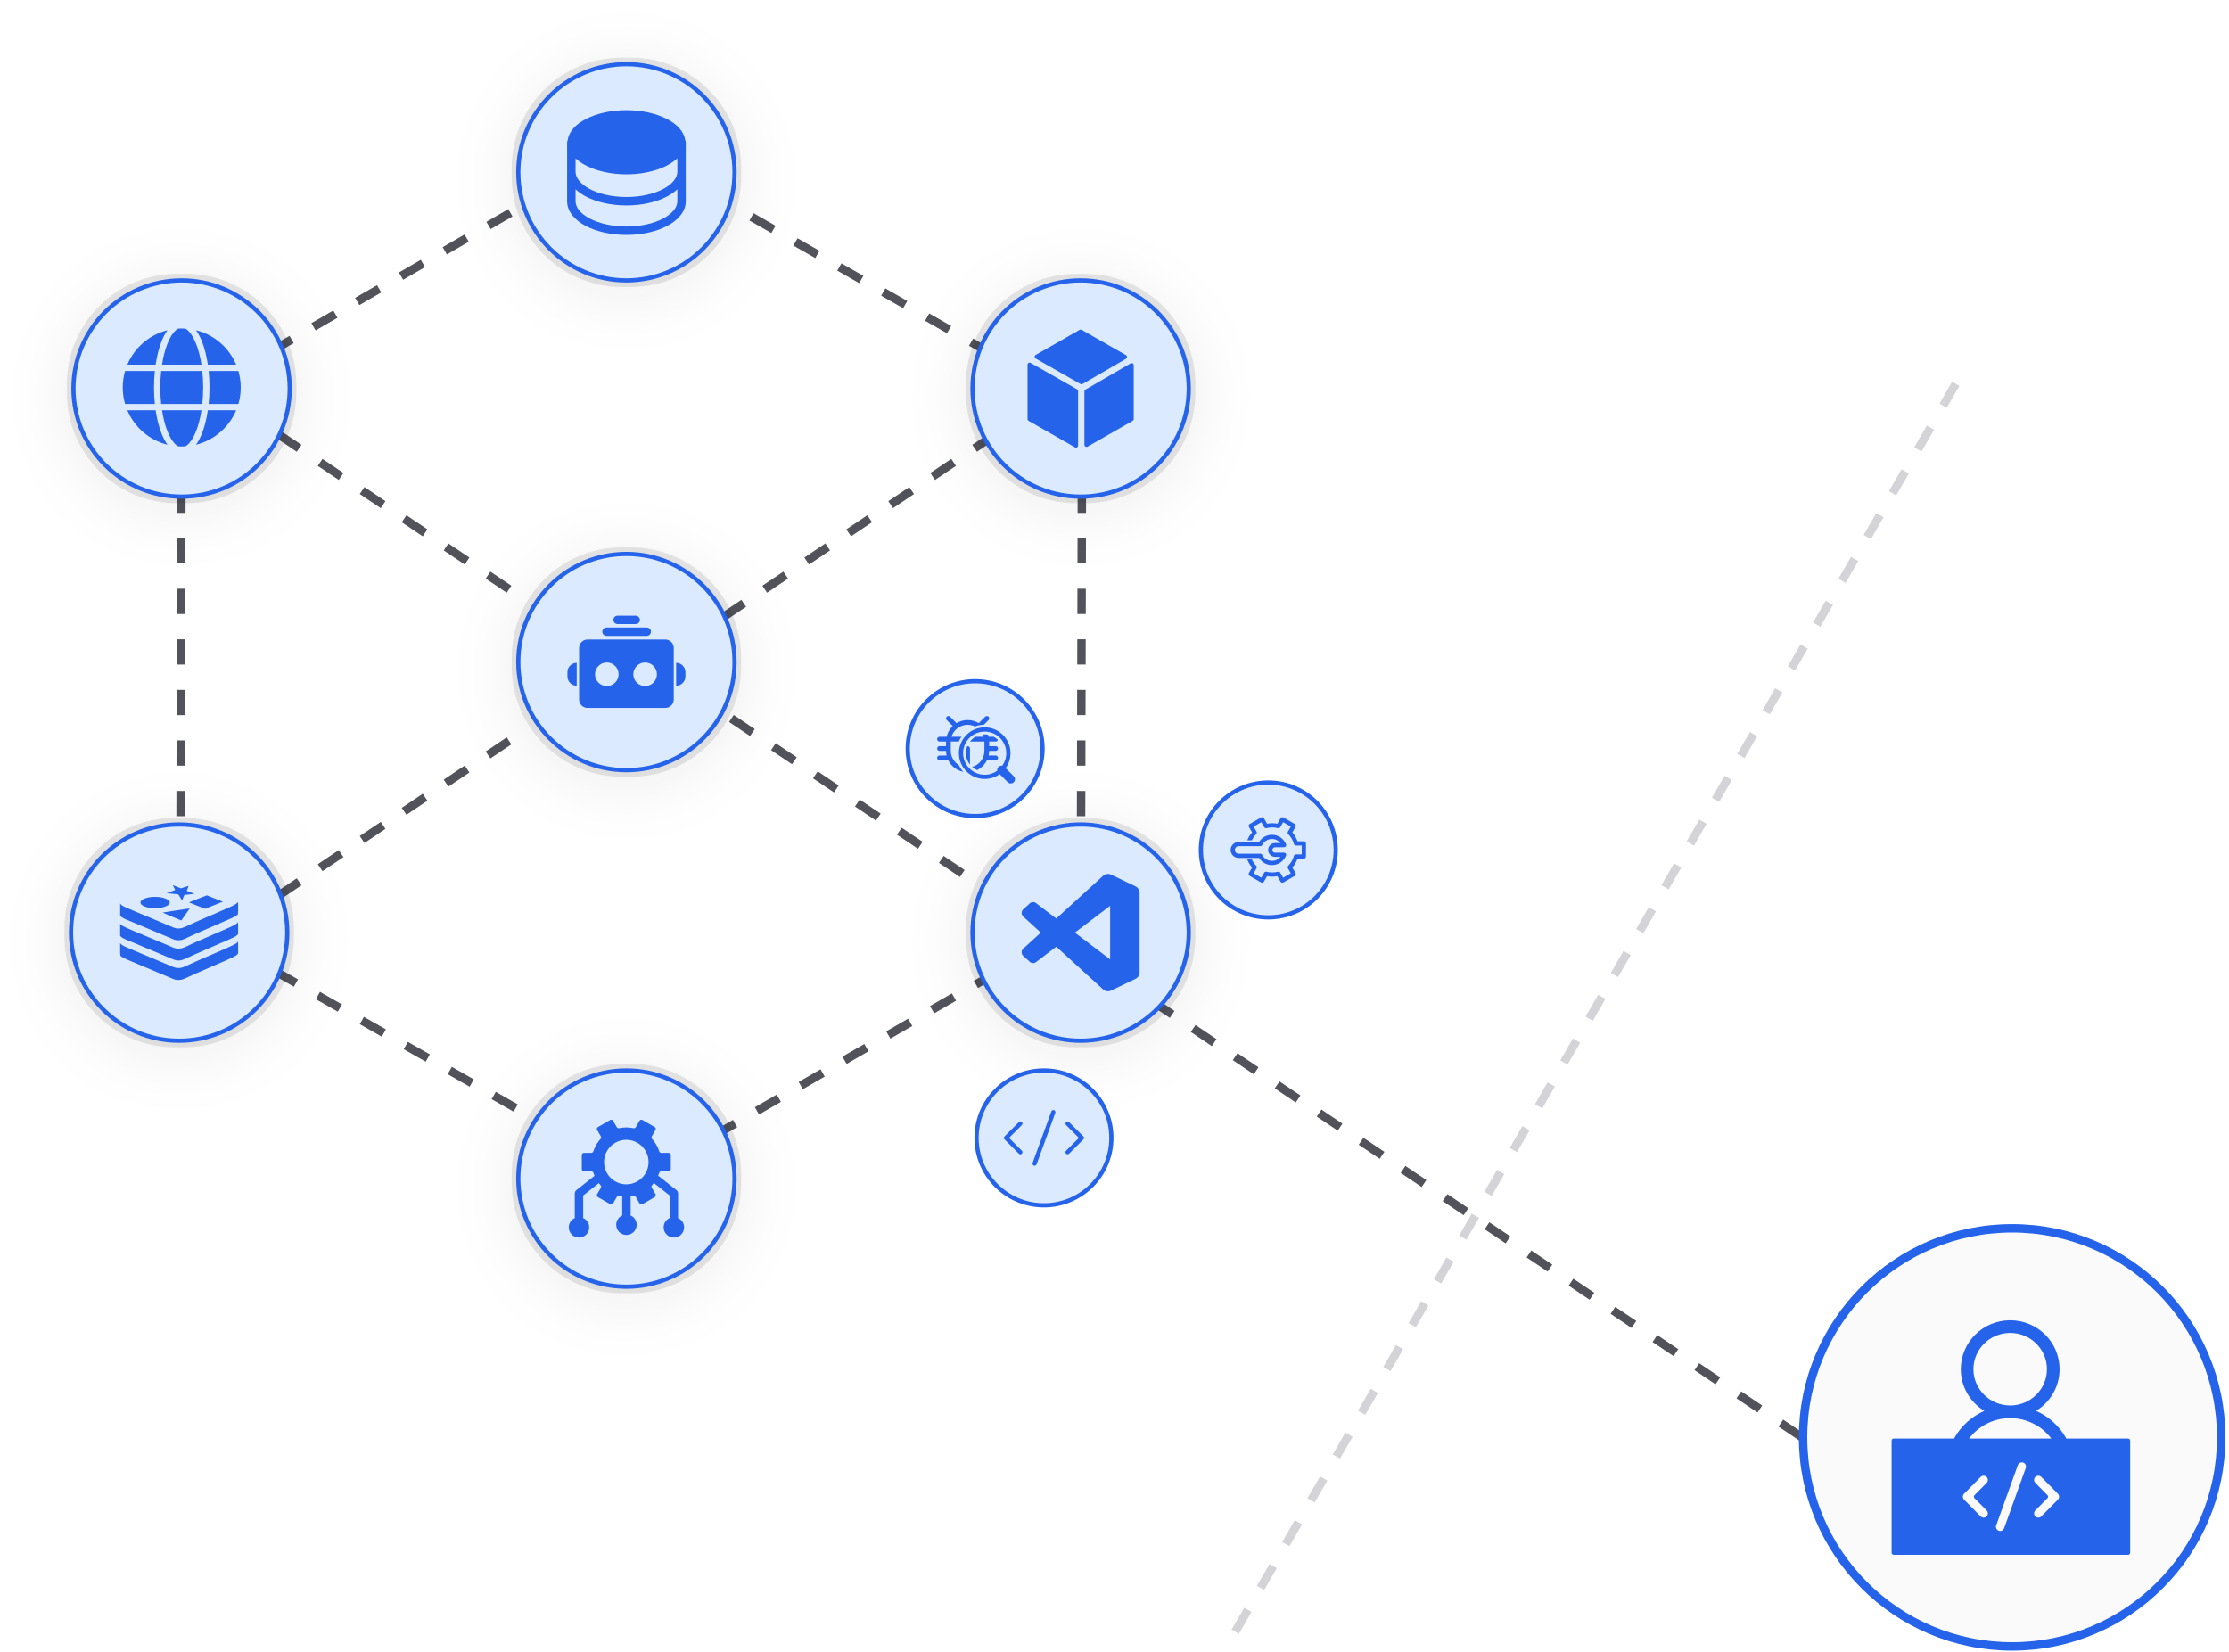
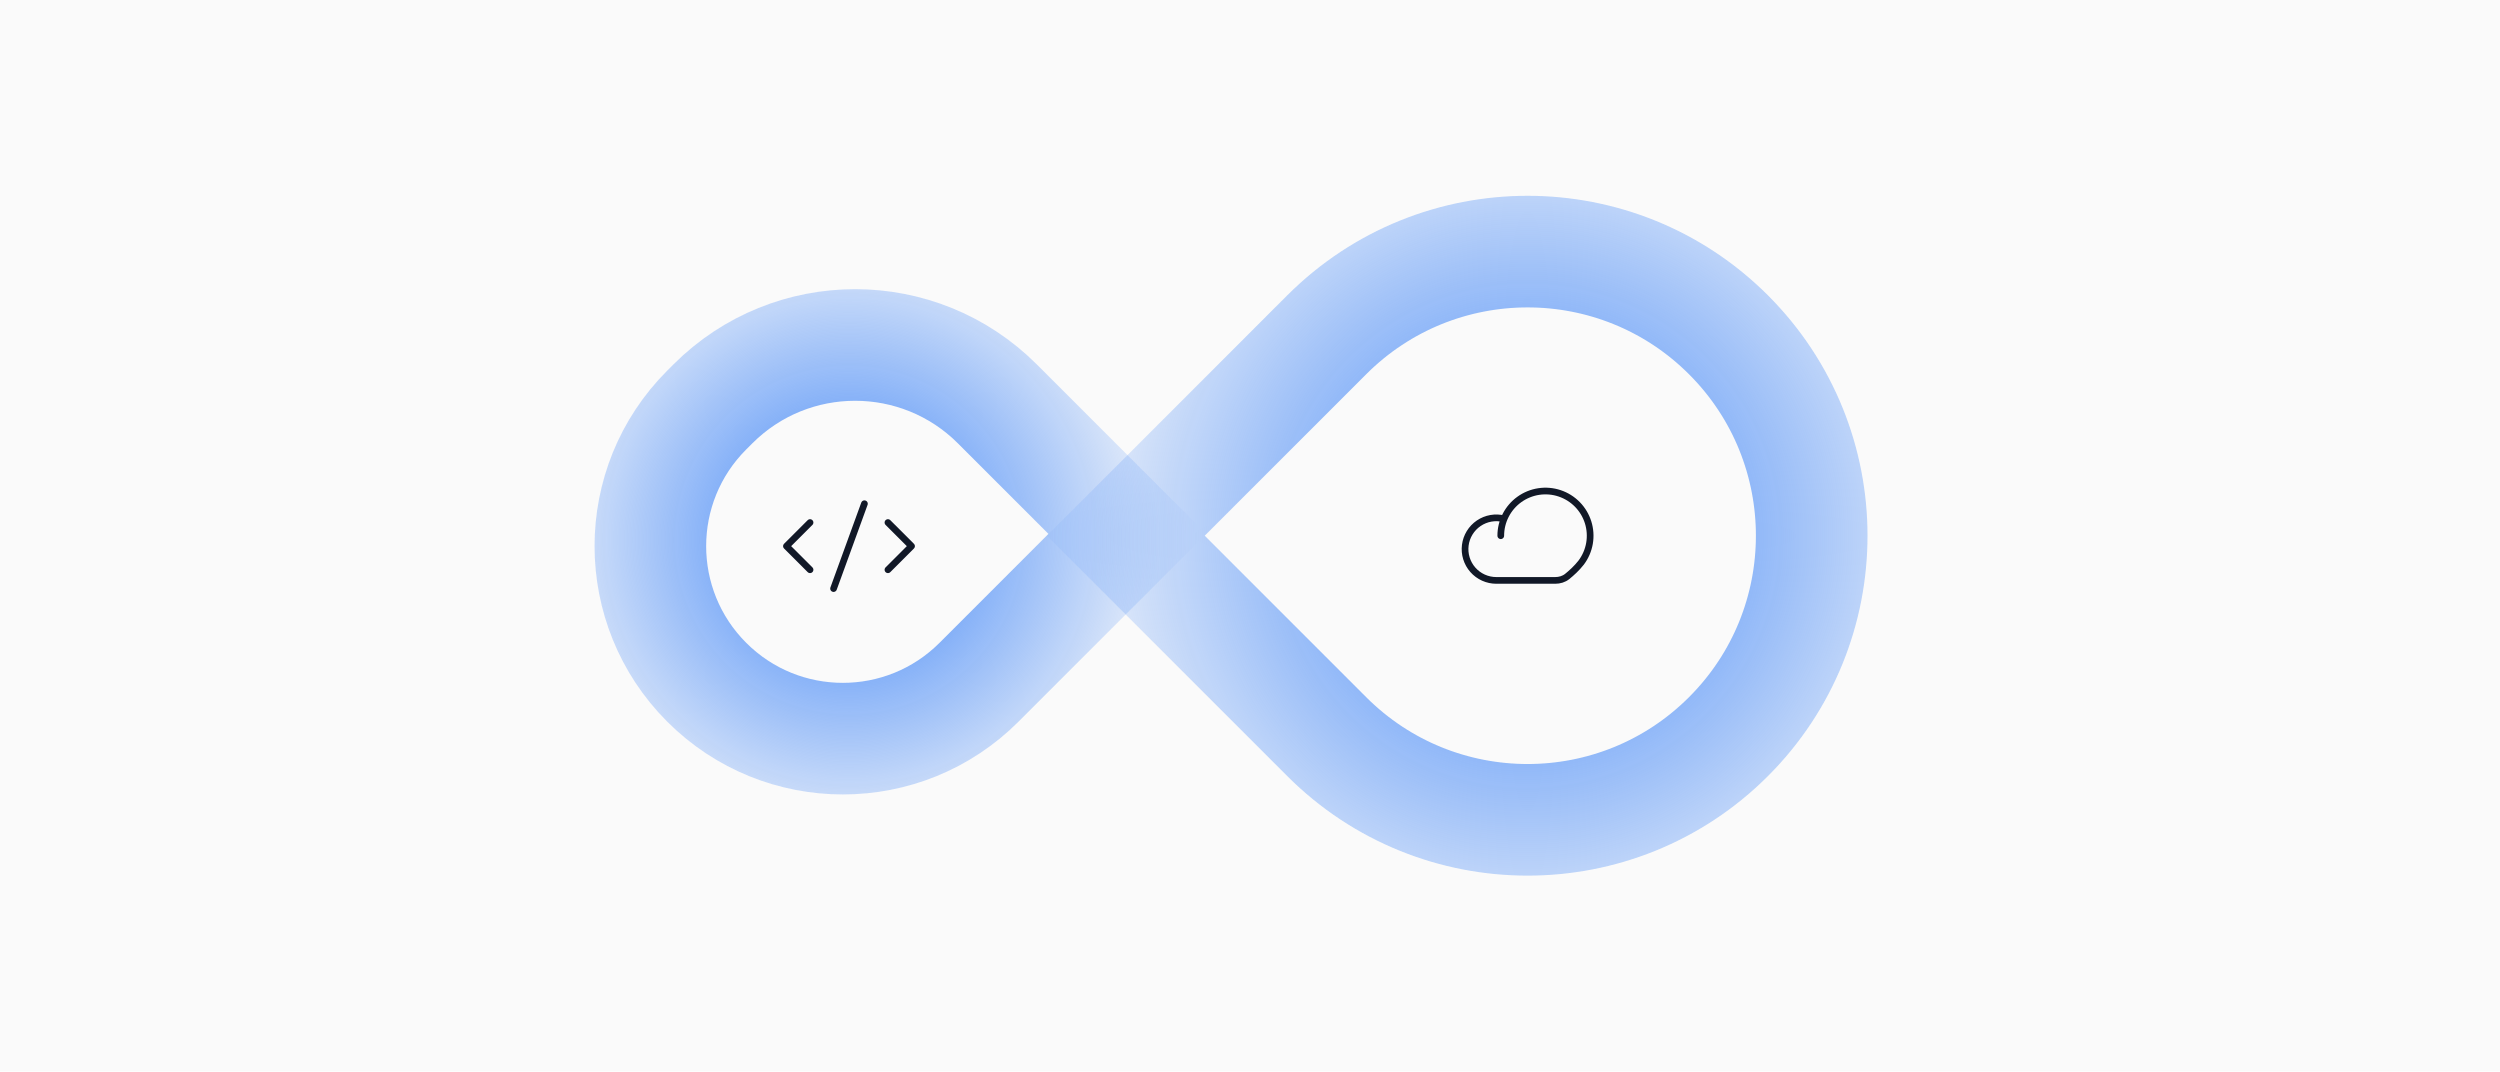
- <svg xmlns="http://www.w3.org/2000/svg" width="529" height="392" viewBox="0 0 529 392" fill="none">
-   <path d="M66.013 103.053L125.418 142.942" stroke="#52525B" stroke-width="2" stroke-dasharray="6 6" />
-   <path d="M236.281 103.053L165.251 150.748" stroke="#52525B" stroke-width="2" stroke-dasharray="6 6" />
-   <path d="M66.013 212.63L125.418 172.741" stroke="#52525B" stroke-width="2" stroke-dasharray="6 6" />
-   <path d="M427.621 341.111L167.249 166.275" stroke="#52525B" stroke-width="2" stroke-dasharray="6 6" />
-   <path d="M42.797 217.731L43.098 95.621" stroke="#52525B" stroke-width="2" stroke-dasharray="6 6" />
-   <path d="M256.508 217.731L256.808 95.621" stroke="#52525B" stroke-width="2" stroke-dasharray="6 6" />
-   <path d="M256.515 96.084L148.697 34.541L64.919 83.057M257.574 218.637L151.822 279.732L60.23 227.628" stroke="#52525B" stroke-width="2" stroke-dasharray="6 6" />
-   <g filter="url(#filter0_dd_448_174037)">
-     <rect width="51.321" height="51.321" rx="25.661" transform="matrix(1 0 0 -1 16.8555 247.01)" fill="#DBEAFE" />
-     <rect width="51.321" height="51.321" rx="25.661" transform="matrix(1 0 0 -1 16.8555 247.01)" stroke="#2563EB" />
-     <path d="M41.007 210.106C41.007 210.117 41.138 210.363 41.302 210.669C41.466 210.97 41.581 211.227 41.565 211.243C41.548 211.254 41.089 211.429 40.547 211.621C40.001 211.818 39.569 211.982 39.574 211.987C39.58 211.993 40.197 212.058 40.941 212.129C41.838 212.211 42.308 212.271 42.341 212.31C42.369 212.337 42.576 212.671 42.801 213.043L43.205 213.721L43.276 213.551C43.315 213.464 43.44 213.163 43.55 212.895L43.752 212.408L44.83 212.293C45.42 212.228 45.945 212.179 46 212.179L46.093 212.14C46.093 212.124 45.694 211.96 45.201 211.774C44.715 211.593 44.31 211.435 44.31 211.429C44.31 211.424 44.414 211.167 44.545 210.855C44.671 210.543 44.769 210.281 44.764 210.275C44.753 210.264 44.337 210.39 43.845 210.549L42.954 210.844L41.997 210.467C41.056 210.095 41.007 210.079 41.007 210.106ZM46.946 213.338C45.803 213.792 44.862 214.169 44.857 214.18C44.846 214.191 45.699 214.536 46.749 214.951L48.652 215.7L48.854 215.618C50.976 214.793 52.901 214.027 52.896 214.016L49.073 212.512C49.035 212.518 48.083 212.884 46.946 213.338ZM35.976 212.895C34.877 213.01 33.958 213.327 33.569 213.732C33.301 214.005 33.258 214.24 33.427 214.525C33.673 214.951 34.483 215.307 35.598 215.487C36.102 215.575 37.573 215.558 38.081 215.471C39.273 215.263 40.05 214.88 40.23 214.399C40.296 214.218 40.296 214.196 40.23 214.021C40.05 213.557 39.29 213.168 38.163 212.971C37.594 212.878 36.533 212.84 35.976 212.895ZM56.39 214.218C56.336 214.289 56.133 214.453 55.936 214.585C55.357 214.957 54.613 215.296 49.97 217.297C46.705 218.697 45.874 219.069 44.748 219.61C43.495 220.207 42.976 220.376 42.347 220.376C41.783 220.376 41.444 220.278 40.394 219.813C39.973 219.627 38.251 218.905 36.572 218.205C29.216 215.148 29.08 215.082 28.686 214.656L28.522 214.475V217.357L28.708 217.538C28.888 217.713 29.495 218.079 29.709 218.139C29.769 218.156 30.168 218.32 30.6 218.506C31.032 218.692 33.143 219.578 35.292 220.474C38.847 221.956 39.656 222.296 40.87 222.826C41.51 223.11 41.865 223.181 42.472 223.16C42.916 223.143 43.047 223.116 43.435 222.985C43.687 222.903 44.119 222.717 44.398 222.574C45.322 222.11 46.437 221.617 50.883 219.703C55.067 217.899 55.614 217.647 56.068 217.335C56.532 217.002 56.516 217.084 56.516 215.476C56.516 214.705 56.511 214.076 56.505 214.076L56.39 214.218ZM41.745 216.1C40.033 216.362 38.617 216.586 38.59 216.597C38.551 216.608 42.855 218.418 43.036 218.467L45.005 215.64C44.999 215.602 45.005 215.596 41.745 216.1ZM56.418 218.965C56.379 219.031 56.199 219.184 56.029 219.31C55.471 219.692 54.635 220.075 49.549 222.263C46.623 223.526 45.705 223.931 44.835 224.352C43.424 225.035 43.085 225.145 42.33 225.145C41.745 225.139 41.384 225.046 40.608 224.696C39.858 224.352 39.022 224.002 35.664 222.607C29.807 220.179 29.134 219.873 28.719 219.474L28.516 219.282V222.126L28.746 222.345C29.118 222.695 29.08 222.673 35.358 225.287C37.66 226.244 39.831 227.157 40.181 227.316C41.105 227.731 41.373 227.83 41.74 227.906C42.593 228.081 43.227 227.939 44.611 227.267C45.513 226.829 46.612 226.342 49.276 225.194C54.34 223.012 55.586 222.449 55.958 222.203C56.09 222.11 56.27 221.962 56.358 221.864L56.516 221.689V220.267C56.516 219.485 56.511 218.845 56.505 218.845L56.418 218.965ZM56.368 223.624C56.035 224.046 55.362 224.368 50.14 226.616C46.733 228.087 45.694 228.546 44.572 229.077C43.397 229.635 43.008 229.755 42.33 229.755C41.865 229.755 41.395 229.645 40.876 229.416C39.656 228.88 38.852 228.541 35.292 227.059C31.245 225.374 29.949 224.822 29.517 224.609C29.113 224.406 28.702 224.117 28.609 223.969L28.516 223.832V225.281C28.516 226.944 28.489 226.818 28.932 227.119C29.424 227.447 30.157 227.775 35.019 229.793C38.415 231.204 39.64 231.718 40.241 231.992C41.472 232.544 41.8 232.631 42.489 232.593C43.118 232.566 43.528 232.429 44.616 231.909C45.748 231.368 46.585 230.991 50.287 229.399C55.428 227.185 55.986 226.917 56.374 226.468L56.511 226.315V224.899C56.511 224.117 56.505 223.477 56.5 223.477L56.368 223.624Z" fill="#2563EB" />
-   </g>
-   <g filter="url(#filter1_dd_448_174037)">
-     <rect width="51.321" height="51.321" rx="25.661" transform="matrix(1 0 0 -1 230.801 247.01)" fill="#DBEAFE" />
-     <rect width="51.321" height="51.321" rx="25.661" transform="matrix(1 0 0 -1 230.801 247.01)" stroke="#2563EB" />
-     <path d="M269.467 210.368L263.707 207.596C263.037 207.273 262.24 207.409 261.716 207.933L250.683 218L245.875 214.354C245.429 214.012 244.8 214.04 244.385 214.418L242.845 215.821C242.335 216.281 242.335 217.084 242.841 217.544L247.011 221.349L242.841 225.155C242.335 225.615 242.335 226.417 242.845 226.877L244.385 228.281C244.804 228.659 245.429 228.687 245.875 228.345L250.683 224.694L261.721 234.765C262.241 235.289 263.038 235.426 263.708 235.102L269.473 232.327C270.08 232.035 270.462 231.425 270.462 230.75V211.942C270.462 211.272 270.074 210.657 269.469 210.366L269.467 210.368ZM263.465 227.708L255.089 221.35L263.465 214.993V227.708Z" fill="#2563EB" />
-   </g>
-   <g filter="url(#filter2_dd_448_174037)">
-     <rect width="51.321" height="51.321" rx="25.661" transform="matrix(1 0 0 -1 123.007 66.5527)" fill="#DBEAFE" />
-     <rect width="51.321" height="51.321" rx="25.661" transform="matrix(1 0 0 -1 123.007 66.5527)" stroke="#2563EB" />
-     <path fill-rule="evenodd" clip-rule="evenodd" d="M148.668 41.375C153.828 41.375 158.334 39.848 160.749 37.577V40.761C160.749 42.147 159.684 43.632 157.447 44.829C155.252 46.004 152.152 46.761 148.672 46.761C145.192 46.761 142.091 46.004 139.896 44.829C137.659 43.632 136.594 42.147 136.594 40.761V37.584C139.012 39.851 143.514 41.375 148.668 41.375ZM134.594 40.761V33.761C134.594 33.569 134.648 33.39 134.742 33.238C135.234 29.277 141.281 26.148 148.668 26.148C156.045 26.148 162.085 29.269 162.592 33.223C162.692 33.378 162.749 33.563 162.749 33.761V40.761V47.761C162.749 50.242 160.887 52.257 158.391 53.593C155.853 54.951 152.414 55.761 148.672 55.761C144.929 55.761 141.491 54.951 138.952 53.593C136.456 52.257 134.594 50.242 134.594 47.761V40.761ZM160.749 44.928V47.761C160.749 49.147 159.684 50.632 157.447 51.829C155.252 53.004 152.152 53.761 148.672 53.761C145.192 53.761 142.091 53.004 139.896 51.829C137.659 50.632 136.594 49.147 136.594 47.761V44.928C137.264 45.562 138.069 46.12 138.952 46.593C141.491 47.951 144.929 48.761 148.672 48.761C152.414 48.761 155.853 47.951 158.391 46.593C159.275 46.12 160.079 45.562 160.749 44.928Z" fill="#2563EB" />
-   </g>
-   <g filter="url(#filter3_dd_448_174037)">
-     <rect width="51.321" height="51.321" rx="25.661" transform="matrix(1 0 0 -1 123.007 182.797)" fill="#DBEAFE" />
-     <rect width="51.321" height="51.321" rx="25.661" transform="matrix(1 0 0 -1 123.007 182.797)" stroke="#2563EB" />
-     <path fill-rule="evenodd" clip-rule="evenodd" d="M146.571 146.125C146.019 146.125 145.571 146.572 145.571 147.125C145.571 147.677 146.019 148.125 146.571 148.125H150.86C151.413 148.125 151.86 147.677 151.86 147.125C151.86 146.572 151.413 146.125 150.86 146.125H146.571ZM142.945 149.924C142.945 149.372 143.392 148.924 143.945 148.924H153.487C154.039 148.924 154.487 149.372 154.487 149.924C154.487 150.477 154.039 150.924 153.487 150.924H143.945C143.392 150.924 142.945 150.477 142.945 149.924ZM137.434 153.791C137.434 152.687 138.329 151.791 139.434 151.791H157.901C159.006 151.791 159.901 152.687 159.901 153.791V166.023C159.901 167.127 159.006 168.023 157.901 168.023H139.434C138.329 168.023 137.434 167.127 137.434 166.023V153.791ZM144.011 162.837C145.558 162.837 146.811 161.584 146.811 160.037C146.811 158.491 145.558 157.237 144.011 157.237C142.465 157.237 141.211 158.491 141.211 160.037C141.211 161.584 142.465 162.837 144.011 162.837ZM155.903 160.037C155.903 161.584 154.649 162.837 153.103 162.837C151.556 162.837 150.303 161.584 150.303 160.037C150.303 158.491 151.556 157.237 153.103 157.237C154.649 157.237 155.903 158.491 155.903 160.037ZM160.466 162.754V157.32C161.683 157.326 162.668 158.314 162.668 159.531V160.552C162.668 161.768 161.682 162.754 160.466 162.754ZM136.869 157.32V162.754C135.653 162.754 134.668 161.768 134.668 160.552V159.531C134.668 158.314 135.652 157.326 136.869 157.32Z" fill="#2563EB" />
-   </g>
-   <g filter="url(#filter4_dd_448_174037)">
-     <rect width="51.321" height="51.321" rx="25.661" transform="matrix(1 0 0 -1 17.4365 117.874)" fill="#DBEAFE" />
-     <rect width="51.321" height="51.321" rx="25.661" transform="matrix(1 0 0 -1 17.4365 117.874)" stroke="#2563EB" />
-     <path fill-rule="evenodd" clip-rule="evenodd" d="M38.452 86.549C38.74 84.69 39.172 83.029 39.706 81.658C40.214 80.356 40.8 79.353 41.413 78.688C41.706 78.37 41.992 78.142 42.269 77.992C42.554 77.974 42.842 77.965 43.132 77.965C43.422 77.965 43.711 77.974 43.996 77.992C44.272 78.142 44.559 78.37 44.852 78.688C45.464 79.353 46.05 80.356 46.558 81.658C47.093 83.029 47.524 84.69 47.813 86.549H38.452ZM36.935 86.549H30.219C31.91 82.522 35.429 79.453 39.737 78.38C39.195 79.136 38.718 80.064 38.309 81.114C37.708 82.655 37.237 84.502 36.935 86.549ZM46.528 78.38C47.069 79.136 47.547 80.064 47.956 81.114C48.557 82.655 49.027 84.502 49.33 86.549H56.046C54.355 82.522 50.836 79.453 46.528 78.38ZM48.01 88.049H38.255C38.121 89.292 38.049 90.605 38.049 91.965C38.049 93.326 38.121 94.639 38.255 95.882H48.01C48.144 94.639 48.216 93.326 48.216 91.965C48.216 90.605 48.144 89.292 48.01 88.049ZM49.518 95.882C49.647 94.629 49.716 93.316 49.716 91.965C49.716 90.615 49.647 89.302 49.518 88.049H56.577C56.938 89.291 57.132 90.606 57.132 91.965C57.132 93.325 56.938 94.639 56.577 95.882H49.518ZM47.813 97.382H38.452C38.74 99.241 39.172 100.901 39.706 102.272C40.214 103.575 40.8 104.578 41.413 105.243C41.706 105.561 41.992 105.788 42.269 105.939C42.554 105.957 42.842 105.965 43.132 105.965C43.422 105.965 43.71 105.957 43.996 105.939C44.272 105.788 44.559 105.561 44.852 105.243C45.464 104.578 46.05 103.575 46.558 102.272C47.093 100.901 47.524 99.241 47.813 97.382ZM46.528 105.551C47.069 104.794 47.547 103.866 47.956 102.817C48.557 101.276 49.027 99.428 49.33 97.382H56.046C54.355 101.408 50.836 104.478 46.528 105.551ZM39.737 105.551C39.195 104.794 38.718 103.866 38.309 102.817C37.708 101.276 37.237 99.428 36.935 97.382H30.219C31.91 101.408 35.429 104.478 39.737 105.551ZM36.747 95.882H29.688C29.326 94.639 29.132 93.325 29.132 91.965C29.132 90.606 29.326 89.291 29.688 88.049H36.747C36.617 89.302 36.549 90.615 36.549 91.965C36.549 93.316 36.617 94.629 36.747 95.882Z" fill="#2563EB" />
-   </g>
-   <g filter="url(#filter5_dd_448_174037)">
-     <rect width="51.321" height="51.321" rx="25.661" transform="matrix(1 0 0 -1 230.801 117.874)" fill="#DBEAFE" />
-     <rect width="51.321" height="51.321" rx="25.661" transform="matrix(1 0 0 -1 230.801 117.874)" stroke="#2563EB" />
-     <path fill-rule="evenodd" clip-rule="evenodd" d="M245.81 84.232C245.474 84.424 245.474 84.909 245.811 85.101L256.422 91.134C256.577 91.222 256.766 91.221 256.92 91.132L267.221 85.158C267.554 84.965 267.553 84.482 267.218 84.291L256.71 78.288C256.556 78.201 256.368 78.201 256.214 78.288L245.81 84.232ZM269.066 86.69C269.066 86.304 268.649 86.064 268.316 86.257L257.609 92.466C257.455 92.556 257.36 92.721 257.36 92.899L257.36 105.569C257.36 105.953 257.775 106.194 258.108 106.004L268.814 99.888C268.97 99.799 269.066 99.633 269.066 99.454V86.69ZM255.112 106.173C255.445 106.363 255.86 106.123 255.86 105.739L255.86 92.831C255.86 92.651 255.764 92.485 255.607 92.397L244.605 86.14C244.271 85.951 243.858 86.192 243.858 86.575V99.454C243.858 99.633 243.954 99.799 244.11 99.888L255.112 106.173Z" fill="#2563EB" />
-   </g>
-   <g filter="url(#filter6_dd_448_174037)">
-     <rect width="51.321" height="51.321" rx="25.661" transform="matrix(1 0 0 -1 123.007 305.393)" fill="#DBEAFE" />
-     <rect width="51.321" height="51.321" rx="25.661" transform="matrix(1 0 0 -1 123.007 305.393)" stroke="#2563EB" />
-     <path fill-rule="evenodd" clip-rule="evenodd" d="M151.778 285.622C151.916 285.861 152.221 285.943 152.461 285.805L155.38 284.12C155.619 283.982 155.701 283.676 155.563 283.437L154.685 281.916C154.572 281.721 154.605 281.476 154.756 281.308C154.905 281.142 155.049 280.969 155.185 280.79L158.927 283.744V288.816C158.927 288.907 158.939 288.994 158.961 289.077C158.101 289.45 157.5 290.307 157.5 291.305C157.5 292.646 158.587 293.733 159.927 293.733C161.268 293.733 162.355 292.646 162.355 291.305C162.355 290.307 161.753 289.45 160.893 289.077C160.915 288.994 160.927 288.906 160.927 288.816V283.259C160.927 282.953 160.787 282.664 160.547 282.474L156.349 279.161C156.3 279.122 156.248 279.089 156.195 279.061C156.293 278.834 156.38 278.601 156.458 278.364C156.527 278.15 156.723 277.999 156.948 277.999H158.702C158.979 277.999 159.202 277.776 159.202 277.499V274.128C159.202 273.852 158.979 273.628 158.702 273.628H156.948C156.723 273.628 156.527 273.477 156.458 273.263C156.098 272.161 155.513 271.162 154.756 270.319C154.605 270.152 154.572 269.907 154.685 269.712L155.563 268.191C155.701 267.952 155.619 267.646 155.38 267.508L152.461 265.822C152.221 265.684 151.916 265.766 151.778 266.005L150.9 267.525C150.788 267.72 150.56 267.814 150.34 267.768C149.791 267.652 149.222 267.591 148.638 267.591C148.055 267.591 147.486 267.652 146.937 267.768C146.717 267.814 146.489 267.72 146.377 267.525L145.499 266.005C145.361 265.766 145.055 265.684 144.816 265.822L141.897 267.508C141.658 267.646 141.576 267.952 141.714 268.191L142.592 269.712C142.704 269.907 142.672 270.152 142.521 270.319C141.764 271.162 141.178 272.161 140.819 273.263C140.75 273.477 140.554 273.628 140.329 273.628H138.575C138.299 273.628 138.075 273.852 138.075 274.128V277.499C138.075 277.776 138.299 277.999 138.575 277.999H140.329C140.554 277.999 140.75 278.15 140.819 278.364C140.899 278.61 140.991 278.852 141.093 279.087C141.057 279.109 141.021 279.133 140.986 279.161L136.788 282.474C136.548 282.664 136.408 282.953 136.408 283.259L136.408 288.816C136.408 288.907 136.42 288.994 136.442 289.077C135.582 289.45 134.98 290.307 134.98 291.305C134.98 292.646 136.067 293.733 137.408 293.733C138.749 293.733 139.836 292.646 139.836 291.305C139.836 290.307 139.234 289.45 138.374 289.077C138.396 288.994 138.408 288.906 138.408 288.816V283.744L142.114 280.818C142.244 280.987 142.379 281.151 142.521 281.308C142.672 281.476 142.704 281.721 142.592 281.915L141.714 283.437C141.576 283.676 141.658 283.982 141.897 284.12L144.816 285.805C145.055 285.943 145.361 285.861 145.499 285.622L146.377 284.103C146.489 283.908 146.717 283.814 146.937 283.86C147.177 283.911 147.421 283.951 147.668 283.98V288.253C147.668 288.326 147.676 288.398 147.69 288.466C146.836 288.842 146.24 289.696 146.24 290.689C146.24 292.03 147.327 293.117 148.668 293.117C150.008 293.117 151.095 292.03 151.095 290.689C151.095 289.696 150.499 288.842 149.645 288.466C149.66 288.398 149.668 288.326 149.668 288.253V283.972C149.895 283.944 150.119 283.907 150.34 283.86C150.56 283.814 150.788 283.908 150.9 284.103L151.778 285.622ZM148.638 281.096C151.556 281.096 153.92 278.731 153.92 275.814C153.92 272.897 151.556 270.532 148.638 270.532C145.721 270.532 143.357 272.897 143.357 275.814C143.357 278.731 145.721 281.096 148.638 281.096Z" fill="#2563EB" />
-   </g>
-   <rect x="427.621" y="291.453" width="99.232" height="99.232" rx="49.616" fill="#FAFAFA" />
-   <path fill-rule="evenodd" clip-rule="evenodd" d="M477.07 316.363C472.236 316.363 468.347 320.234 468.347 324.974C468.347 329.713 472.236 333.584 477.07 333.584C481.903 333.584 485.792 329.713 485.792 324.974C485.792 320.234 481.903 316.363 477.07 316.363ZM465.347 324.974C465.347 318.546 470.611 313.363 477.07 313.363C483.528 313.363 488.792 318.546 488.792 324.974C488.792 329.164 486.555 332.826 483.208 334.867C486.192 336.177 488.669 338.415 490.267 341.211C490.308 341.284 490.343 341.359 490.371 341.435H505.048C505.324 341.435 505.548 341.658 505.548 341.935V368.525C505.548 368.801 505.324 369.025 505.048 369.025H449.426C449.15 369.025 448.926 368.801 448.926 368.525V341.935C448.926 341.658 449.15 341.435 449.426 341.435H463.777C463.808 341.341 463.849 341.249 463.9 341.16C465.499 338.387 467.965 336.169 470.931 334.866C467.584 332.825 465.347 329.164 465.347 324.974ZM467.308 341.435H486.829C484.615 338.492 481.07 336.584 477.069 336.584C473.068 336.584 469.522 338.492 467.308 341.435ZM480.167 347.145C480.686 347.332 480.956 347.905 480.769 348.424L475.63 362.712C475.443 363.232 474.87 363.501 474.351 363.314C473.831 363.127 473.561 362.555 473.748 362.035L478.887 347.747C479.074 347.228 479.647 346.958 480.167 347.145ZM471.475 350.545C471.868 350.933 471.871 351.566 471.483 351.959L468.595 354.879C468.402 355.074 468.402 355.387 468.595 355.582L471.483 358.502C471.871 358.894 471.868 359.528 471.475 359.916C471.083 360.304 470.45 360.301 470.061 359.908L466.13 355.934C465.744 355.544 465.744 354.917 466.13 354.527L470.061 350.552C470.45 350.16 471.083 350.156 471.475 350.545ZM484.456 350.552C484.067 350.16 483.434 350.156 483.041 350.545C482.649 350.933 482.645 351.566 483.034 351.959L485.922 354.879C486.114 355.074 486.114 355.387 485.922 355.582L483.034 358.502C482.645 358.894 482.649 359.528 483.041 359.916C483.434 360.304 484.067 360.301 484.456 359.908L488.387 355.934C488.772 355.544 488.772 354.917 488.387 354.527L484.456 350.552Z" fill="#2563EB" />
-   <circle cx="477.529" cy="341.153" r="49.616" stroke="#2563EB" stroke-width="2" />
-   <path d="M464.153 91.096L291.137 390.769" stroke="#D4D4D8" stroke-width="2" stroke-dasharray="6 6" />
-   <rect x="285" y="185.731" width="32" height="32" rx="16" fill="#DBEAFE" />
-   <rect x="285" y="185.731" width="32" height="32" rx="16" stroke="#2563EB" />
-   <path fill-rule="evenodd" clip-rule="evenodd" d="M304.21 193.972C304.338 193.937 304.474 193.955 304.589 194.022L307.279 195.575C307.394 195.641 307.477 195.75 307.512 195.878C307.546 196.006 307.528 196.143 307.462 196.258L306.709 197.561C307.245 198.174 307.664 198.891 307.934 199.679H309.437C309.713 199.679 309.937 199.903 309.937 200.179V203.285C309.937 203.561 309.713 203.785 309.437 203.785H307.934C307.664 204.572 307.245 205.289 306.709 205.902L307.462 207.206C307.528 207.32 307.546 207.457 307.512 207.585C307.477 207.713 307.394 207.822 307.279 207.889L304.589 209.442C304.35 209.58 304.044 209.498 303.906 209.259L303.154 207.956C302.758 208.033 302.349 208.074 301.931 208.074C301.513 208.074 301.104 208.033 300.708 207.956L299.956 209.259C299.889 209.373 299.78 209.457 299.652 209.492C299.524 209.526 299.387 209.508 299.273 209.442L296.583 207.889C296.344 207.751 296.262 207.445 296.4 207.206L297.152 205.902C296.66 205.339 296.266 204.687 295.996 203.974H297.08C297.34 204.536 297.696 205.045 298.126 205.482C298.284 205.642 298.315 205.888 298.203 206.083L297.516 207.273L299.34 208.326L300.026 207.137C300.138 206.942 300.367 206.846 300.585 206.903C301.014 207.014 301.465 207.074 301.931 207.074C302.397 207.074 302.848 207.014 303.277 206.903C303.495 206.847 303.723 206.942 303.836 207.137L304.522 208.326L306.346 207.273L305.659 206.083C305.546 205.888 305.578 205.642 305.736 205.482C306.367 204.841 306.837 204.043 307.083 203.152C307.142 202.935 307.34 202.785 307.565 202.785H308.937V200.679H307.565C307.34 200.679 307.142 200.528 307.083 200.311C306.838 199.42 306.367 198.622 305.736 197.981C305.578 197.821 305.546 197.575 305.659 197.38L306.346 196.191L304.522 195.138L303.836 196.326C303.723 196.521 303.495 196.616 303.277 196.56C302.848 196.448 302.397 196.389 301.931 196.389C301.465 196.389 301.014 196.448 300.584 196.56C300.367 196.616 300.138 196.521 300.026 196.326L299.34 195.138L297.516 196.191L298.203 197.38C298.315 197.575 298.284 197.821 298.126 197.981C297.705 198.408 297.356 198.905 297.097 199.453H296.01C296.279 198.754 296.668 198.115 297.152 197.561L296.4 196.258C296.262 196.018 296.344 195.713 296.583 195.575L299.273 194.022C299.387 193.955 299.524 193.937 299.652 193.972C299.78 194.006 299.889 194.09 299.956 194.205L300.708 195.507C301.104 195.43 301.513 195.389 301.931 195.389C302.349 195.389 302.758 195.43 303.154 195.507L303.906 194.205C303.972 194.09 304.081 194.006 304.21 193.972ZM301.87 199.134C302.682 199.134 303.407 199.506 303.884 200.09H302.604C301.697 200.09 300.962 200.825 300.962 201.732C300.962 202.638 301.697 203.373 302.604 203.373L303.884 203.373C303.407 203.957 302.682 204.329 301.87 204.329C300.86 204.329 299.983 203.752 299.553 202.906L299.546 202.891L299.541 202.883C299.433 202.664 299.186 202.56 298.959 202.623L293.955 202.623C293.462 202.623 293.063 202.224 293.063 201.732C293.063 201.239 293.462 200.84 293.955 200.84L299.103 200.84C299.304 200.84 299.478 200.721 299.557 200.549L299.564 200.535C299.998 199.702 300.868 199.134 301.87 199.134ZM304.934 201.051C304.873 201.075 304.811 201.086 304.749 201.086L304.749 201.09L302.604 201.09C302.249 201.09 301.962 201.377 301.962 201.732C301.962 202.086 302.249 202.373 302.604 202.373L304.749 202.373V202.377C304.811 202.377 304.873 202.388 304.934 202.412C305.191 202.515 305.316 202.805 305.214 203.062C304.685 204.389 303.388 205.329 301.87 205.329C300.577 205.329 299.444 204.646 298.81 203.623H293.955C292.91 203.623 292.063 202.776 292.063 201.732C292.063 200.687 292.91 199.84 293.955 199.84L298.81 199.84C299.444 198.817 300.577 198.134 301.87 198.134C303.388 198.134 304.685 199.074 305.214 200.401C305.316 200.658 305.191 200.949 304.934 201.051Z" fill="#2563EB" />
-   <rect x="215.425" y="161.688" width="32" height="32" rx="16" fill="#DBEAFE" />
-   <rect x="215.425" y="161.688" width="32" height="32" rx="16" stroke="#2563EB" />
-   <path fill-rule="evenodd" clip-rule="evenodd" d="M224.687 170.109C224.907 169.889 225.263 169.889 225.482 170.109L227.007 171.633C227.776 171.171 228.676 170.905 229.638 170.905C230.606 170.905 231.511 171.174 232.283 171.641L233.815 170.109C234.034 169.889 234.391 169.889 234.61 170.109C234.83 170.329 234.83 170.685 234.61 170.905L233.499 172.016C232.752 172.037 232.036 172.18 231.369 172.424C230.846 172.172 230.258 172.03 229.638 172.03C227.833 172.03 226.309 173.228 225.815 174.872H228.178C227.93 175.224 227.715 175.601 227.536 175.997H225.647L225.647 176.021V178.182C225.647 179.629 226.418 180.897 227.571 181.597C227.841 182.179 228.192 182.717 228.61 183.195C227.043 182.875 225.736 181.839 225.048 180.443H222.969C222.659 180.443 222.407 180.191 222.407 179.881C222.407 179.57 222.659 179.318 222.969 179.318H224.649C224.569 178.965 224.525 178.597 224.522 178.22H222.969C222.659 178.22 222.407 177.968 222.407 177.658C222.407 177.347 222.659 177.095 222.969 177.095H224.522V176.021L224.522 175.997H222.969C222.659 175.997 222.407 175.746 222.407 175.435C222.407 175.124 222.659 174.872 222.969 174.872H224.652C224.879 173.882 225.394 173.001 226.104 172.322L224.687 170.905C224.467 170.685 224.467 170.329 224.687 170.109ZM228.57 178.759C228.57 175.93 230.863 173.636 233.693 173.636C236.522 173.636 238.816 175.93 238.816 178.759C238.816 179.877 238.458 180.911 237.851 181.753C237.538 181.695 237.203 181.787 236.961 182.029C236.72 182.271 236.627 182.606 236.685 182.918C235.843 183.525 234.81 183.883 233.693 183.883C230.863 183.883 228.57 181.589 228.57 178.759ZM237.257 183.739C236.253 184.459 235.022 184.883 233.693 184.883C230.311 184.883 227.57 182.141 227.57 178.759C227.57 175.378 230.311 172.636 233.693 172.636C237.075 172.636 239.816 175.378 239.816 178.759C239.816 180.089 239.392 181.321 238.672 182.325L240.585 184.239C240.976 184.629 240.976 185.262 240.585 185.653C240.195 186.043 239.562 186.043 239.171 185.653L237.257 183.739ZM233.462 174.872C233.404 174.68 233.332 174.494 233.248 174.316C233.684 174.273 234.098 174.301 234.484 174.375C234.539 174.538 234.586 174.703 234.625 174.872H235.849C236.26 175.097 236.598 175.358 236.846 175.596C236.777 175.828 236.561 175.997 236.307 175.997H234.754L234.754 176.022V177.095H236.307C236.618 177.095 236.87 177.347 236.87 177.658C236.87 177.968 236.618 178.22 236.307 178.22H234.754C234.752 178.597 234.708 178.965 234.628 179.318H236.307C236.618 179.318 236.869 179.57 236.869 179.881C236.869 180.191 236.618 180.443 236.307 180.443H234.229C233.725 181.464 232.892 182.292 231.867 182.788C231.418 182.568 231.042 182.306 230.727 182.023C232.402 181.549 233.629 180.009 233.629 178.182V176.022L233.629 175.997H230.22C230.632 175.481 231.104 175.103 231.486 174.872H233.462ZM230.201 177.658V181.464C229.536 180.629 229.299 179.736 229.275 179.233C229.18 178.422 229.311 177.708 229.563 177.1C229.588 177.097 229.613 177.095 229.638 177.095C229.949 177.095 230.201 177.347 230.201 177.658Z" fill="#2563EB" />
-   <rect x="231.76" y="254.072" width="32" height="32" rx="16" fill="#DBEAFE" />
-   <rect x="231.76" y="254.072" width="32" height="32" rx="16" stroke="#2563EB" />
-   <path d="M242.156 273.468L238.76 270.072L242.156 266.675" stroke="#2563EB" stroke-linecap="round" stroke-linejoin="round" />
-   <path d="M249.98 263.967L245.54 276.176" stroke="#2563EB" stroke-linecap="round" stroke-linejoin="round" />
-   <path d="M253.364 266.675L256.76 270.072L253.364 273.468" stroke="#2563EB" stroke-linecap="round" stroke-linejoin="round" />
+ <svg xmlns="http://www.w3.org/2000/svg" width="1120" height="480" viewBox="0 0 1120 480" fill="none">
+   <rect width="1120" height="480" fill="#FAFAFA" />
+   <path d="M319.365 180.945C354.561 145.749 411.626 145.749 446.822 180.945L505.061 239.183L438.587 305.657C404.907 339.338 350.3 339.338 316.62 305.657V305.657C282.94 271.977 282.94 217.37 316.62 183.69L319.365 180.945Z" stroke="url(#paint0_angular_909_112385)" stroke-width="50" />
+   <path d="M774.364 330C724.659 379.706 644.07 379.706 594.364 330L504.364 240L594.364 150C644.07 100.294 724.659 100.294 774.364 150V150C824.07 199.706 824.07 280.294 774.364 330V330Z" stroke="url(#paint1_angular_909_112385)" stroke-width="50" />
+   <path d="M362.899 255.251L352.323 244.675L362.899 234.099" stroke="#111827" stroke-width="3" stroke-linecap="round" stroke-linejoin="round" />
+   <path d="M387.261 225.667L373.437 263.683" stroke="#111827" stroke-width="3" stroke-linecap="round" stroke-linejoin="round" />
+   <path d="M397.797 234.099L408.373 244.675L397.797 255.251" stroke="#111827" stroke-width="3" stroke-linecap="round" stroke-linejoin="round" />
+   <path d="M673.825 232.429C671.899 231.936 669.891 231.86 667.933 232.203C665.975 232.546 664.113 233.302 662.47 234.421C660.827 235.539 659.44 236.994 658.402 238.689C657.364 240.384 656.698 242.28 656.449 244.252C656.201 246.224 656.374 248.227 656.958 250.127C657.542 252.027 658.524 253.781 659.837 255.272C661.151 256.764 662.767 257.959 664.578 258.778C666.389 259.597 668.354 260.022 670.341 260.024H696.735C698.671 260.024 700.579 259.477 702.091 258.268C703.995 256.745 706.425 254.535 708.385 252.016C710.288 249.478 711.561 246.524 712.099 243.397C712.637 240.271 712.424 237.061 711.478 234.033C710.532 231.005 708.88 228.245 706.658 225.98C704.436 223.716 701.708 222.012 698.698 221.008C695.689 220.005 692.484 219.731 689.347 220.209C686.211 220.688 683.233 221.904 680.66 223.759C678.086 225.614 675.99 228.054 674.544 230.878C673.098 233.702 672.344 236.829 672.344 240.001" stroke="#111827" stroke-width="3" stroke-linecap="round" stroke-linejoin="round" />
  <defs>
-     <filter id="filter0_dd_448_174037" x="0.355" y="181.188" width="84.321" height="84.321" filterUnits="userSpaceOnUse" color-interpolation-filters="sRGB">
-       <feFlood flood-opacity="0" result="BackgroundImageFix" />
-       <feColorMatrix in="SourceAlpha" type="matrix" values="0 0 0 0 0 0 0 0 0 0 0 0 0 0 0 0 0 0 127 0" result="hardAlpha" />
-       <feOffset dy="2" />
-       <feGaussianBlur stdDeviation="8" />
-       <feColorMatrix type="matrix" values="0 0 0 0 0.059 0 0 0 0 0.059 0 0 0 0 0.067 0 0 0 0.08 0" />
-       <feBlend mode="normal" in2="BackgroundImageFix" result="effect1_dropShadow_448_174037" />
-       <feColorMatrix in="SourceAlpha" type="matrix" values="0 0 0 0 0 0 0 0 0 0 0 0 0 0 0 0 0 0 127 0" result="hardAlpha" />
-       <feMorphology radius="1" operator="dilate" in="SourceAlpha" result="effect2_dropShadow_448_174037" />
-       <feOffset />
-       <feColorMatrix type="matrix" values="0 0 0 0 0.059 0 0 0 0 0.059 0 0 0 0 0.067 0 0 0 0.1 0" />
-       <feBlend mode="normal" in2="effect1_dropShadow_448_174037" result="effect2_dropShadow_448_174037" />
-       <feBlend mode="normal" in="SourceGraphic" in2="effect2_dropShadow_448_174037" result="shape" />
-     </filter>
-     <filter id="filter1_dd_448_174037" x="214.301" y="181.188" width="84.321" height="84.321" filterUnits="userSpaceOnUse" color-interpolation-filters="sRGB">
-       <feFlood flood-opacity="0" result="BackgroundImageFix" />
-       <feColorMatrix in="SourceAlpha" type="matrix" values="0 0 0 0 0 0 0 0 0 0 0 0 0 0 0 0 0 0 127 0" result="hardAlpha" />
-       <feOffset dy="2" />
-       <feGaussianBlur stdDeviation="8" />
-       <feColorMatrix type="matrix" values="0 0 0 0 0.059 0 0 0 0 0.059 0 0 0 0 0.067 0 0 0 0.08 0" />
-       <feBlend mode="normal" in2="BackgroundImageFix" result="effect1_dropShadow_448_174037" />
-       <feColorMatrix in="SourceAlpha" type="matrix" values="0 0 0 0 0 0 0 0 0 0 0 0 0 0 0 0 0 0 127 0" result="hardAlpha" />
-       <feMorphology radius="1" operator="dilate" in="SourceAlpha" result="effect2_dropShadow_448_174037" />
-       <feOffset />
-       <feColorMatrix type="matrix" values="0 0 0 0 0.059 0 0 0 0 0.059 0 0 0 0 0.067 0 0 0 0.1 0" />
-       <feBlend mode="normal" in2="effect1_dropShadow_448_174037" result="effect2_dropShadow_448_174037" />
-       <feBlend mode="normal" in="SourceGraphic" in2="effect2_dropShadow_448_174037" result="shape" />
-     </filter>
-     <filter id="filter2_dd_448_174037" x="106.507" y="0.731" width="84.321" height="84.321" filterUnits="userSpaceOnUse" color-interpolation-filters="sRGB">
-       <feFlood flood-opacity="0" result="BackgroundImageFix" />
-       <feColorMatrix in="SourceAlpha" type="matrix" values="0 0 0 0 0 0 0 0 0 0 0 0 0 0 0 0 0 0 127 0" result="hardAlpha" />
-       <feOffset dy="2" />
-       <feGaussianBlur stdDeviation="8" />
-       <feColorMatrix type="matrix" values="0 0 0 0 0.059 0 0 0 0 0.059 0 0 0 0 0.067 0 0 0 0.08 0" />
-       <feBlend mode="normal" in2="BackgroundImageFix" result="effect1_dropShadow_448_174037" />
-       <feColorMatrix in="SourceAlpha" type="matrix" values="0 0 0 0 0 0 0 0 0 0 0 0 0 0 0 0 0 0 127 0" result="hardAlpha" />
-       <feMorphology radius="1" operator="dilate" in="SourceAlpha" result="effect2_dropShadow_448_174037" />
-       <feOffset />
-       <feColorMatrix type="matrix" values="0 0 0 0 0.059 0 0 0 0 0.059 0 0 0 0 0.067 0 0 0 0.1 0" />
-       <feBlend mode="normal" in2="effect1_dropShadow_448_174037" result="effect2_dropShadow_448_174037" />
-       <feBlend mode="normal" in="SourceGraphic" in2="effect2_dropShadow_448_174037" result="shape" />
-     </filter>
-     <filter id="filter3_dd_448_174037" x="106.507" y="116.976" width="84.321" height="84.321" filterUnits="userSpaceOnUse" color-interpolation-filters="sRGB">
-       <feFlood flood-opacity="0" result="BackgroundImageFix" />
-       <feColorMatrix in="SourceAlpha" type="matrix" values="0 0 0 0 0 0 0 0 0 0 0 0 0 0 0 0 0 0 127 0" result="hardAlpha" />
-       <feOffset dy="2" />
-       <feGaussianBlur stdDeviation="8" />
-       <feColorMatrix type="matrix" values="0 0 0 0 0.059 0 0 0 0 0.059 0 0 0 0 0.067 0 0 0 0.08 0" />
-       <feBlend mode="normal" in2="BackgroundImageFix" result="effect1_dropShadow_448_174037" />
-       <feColorMatrix in="SourceAlpha" type="matrix" values="0 0 0 0 0 0 0 0 0 0 0 0 0 0 0 0 0 0 127 0" result="hardAlpha" />
-       <feMorphology radius="1" operator="dilate" in="SourceAlpha" result="effect2_dropShadow_448_174037" />
-       <feOffset />
-       <feColorMatrix type="matrix" values="0 0 0 0 0.059 0 0 0 0 0.059 0 0 0 0 0.067 0 0 0 0.1 0" />
-       <feBlend mode="normal" in2="effect1_dropShadow_448_174037" result="effect2_dropShadow_448_174037" />
-       <feBlend mode="normal" in="SourceGraphic" in2="effect2_dropShadow_448_174037" result="shape" />
-     </filter>
-     <filter id="filter4_dd_448_174037" x="0.937" y="52.052" width="84.321" height="84.321" filterUnits="userSpaceOnUse" color-interpolation-filters="sRGB">
-       <feFlood flood-opacity="0" result="BackgroundImageFix" />
-       <feColorMatrix in="SourceAlpha" type="matrix" values="0 0 0 0 0 0 0 0 0 0 0 0 0 0 0 0 0 0 127 0" result="hardAlpha" />
-       <feOffset dy="2" />
-       <feGaussianBlur stdDeviation="8" />
-       <feColorMatrix type="matrix" values="0 0 0 0 0.059 0 0 0 0 0.059 0 0 0 0 0.067 0 0 0 0.08 0" />
-       <feBlend mode="normal" in2="BackgroundImageFix" result="effect1_dropShadow_448_174037" />
-       <feColorMatrix in="SourceAlpha" type="matrix" values="0 0 0 0 0 0 0 0 0 0 0 0 0 0 0 0 0 0 127 0" result="hardAlpha" />
-       <feMorphology radius="1" operator="dilate" in="SourceAlpha" result="effect2_dropShadow_448_174037" />
-       <feOffset />
-       <feColorMatrix type="matrix" values="0 0 0 0 0.059 0 0 0 0 0.059 0 0 0 0 0.067 0 0 0 0.1 0" />
-       <feBlend mode="normal" in2="effect1_dropShadow_448_174037" result="effect2_dropShadow_448_174037" />
-       <feBlend mode="normal" in="SourceGraphic" in2="effect2_dropShadow_448_174037" result="shape" />
-     </filter>
-     <filter id="filter5_dd_448_174037" x="214.301" y="52.052" width="84.321" height="84.321" filterUnits="userSpaceOnUse" color-interpolation-filters="sRGB">
-       <feFlood flood-opacity="0" result="BackgroundImageFix" />
-       <feColorMatrix in="SourceAlpha" type="matrix" values="0 0 0 0 0 0 0 0 0 0 0 0 0 0 0 0 0 0 127 0" result="hardAlpha" />
-       <feOffset dy="2" />
-       <feGaussianBlur stdDeviation="8" />
-       <feColorMatrix type="matrix" values="0 0 0 0 0.059 0 0 0 0 0.059 0 0 0 0 0.067 0 0 0 0.08 0" />
-       <feBlend mode="normal" in2="BackgroundImageFix" result="effect1_dropShadow_448_174037" />
-       <feColorMatrix in="SourceAlpha" type="matrix" values="0 0 0 0 0 0 0 0 0 0 0 0 0 0 0 0 0 0 127 0" result="hardAlpha" />
-       <feMorphology radius="1" operator="dilate" in="SourceAlpha" result="effect2_dropShadow_448_174037" />
-       <feOffset />
-       <feColorMatrix type="matrix" values="0 0 0 0 0.059 0 0 0 0 0.059 0 0 0 0 0.067 0 0 0 0.1 0" />
-       <feBlend mode="normal" in2="effect1_dropShadow_448_174037" result="effect2_dropShadow_448_174037" />
-       <feBlend mode="normal" in="SourceGraphic" in2="effect2_dropShadow_448_174037" result="shape" />
-     </filter>
-     <filter id="filter6_dd_448_174037" x="106.507" y="239.572" width="84.321" height="84.321" filterUnits="userSpaceOnUse" color-interpolation-filters="sRGB">
-       <feFlood flood-opacity="0" result="BackgroundImageFix" />
-       <feColorMatrix in="SourceAlpha" type="matrix" values="0 0 0 0 0 0 0 0 0 0 0 0 0 0 0 0 0 0 127 0" result="hardAlpha" />
-       <feOffset dy="2" />
-       <feGaussianBlur stdDeviation="8" />
-       <feColorMatrix type="matrix" values="0 0 0 0 0.059 0 0 0 0 0.059 0 0 0 0 0.067 0 0 0 0.08 0" />
-       <feBlend mode="normal" in2="BackgroundImageFix" result="effect1_dropShadow_448_174037" />
-       <feColorMatrix in="SourceAlpha" type="matrix" values="0 0 0 0 0 0 0 0 0 0 0 0 0 0 0 0 0 0 127 0" result="hardAlpha" />
-       <feMorphology radius="1" operator="dilate" in="SourceAlpha" result="effect2_dropShadow_448_174037" />
-       <feOffset />
-       <feColorMatrix type="matrix" values="0 0 0 0 0.059 0 0 0 0 0.059 0 0 0 0 0.067 0 0 0 0.1 0" />
-       <feBlend mode="normal" in2="effect1_dropShadow_448_174037" result="effect2_dropShadow_448_174037" />
-       <feBlend mode="normal" in="SourceGraphic" in2="effect2_dropShadow_448_174037" result="shape" />
-     </filter>
+     <radialGradient id="paint0_angular_909_112385" cx="0" cy="0" r="1" gradientUnits="userSpaceOnUse" gradientTransform="translate(380.349 241.929) rotate(-1.26098) scale(156.466 156.314)">
+       <stop stop-color="#3B82F6" />
+       <stop offset="1" stop-color="#3B82F6" stop-opacity="0" />
+     </radialGradient>
+     <radialGradient id="paint1_angular_909_112385" cx="0" cy="0" r="1" gradientUnits="userSpaceOnUse" gradientTransform="translate(684.364 240) rotate(180) scale(225.775)">
+       <stop stop-color="#3B82F6" />
+       <stop offset="1" stop-color="#3B82F6" stop-opacity="0" />
+     </radialGradient>
  </defs>
</svg>
